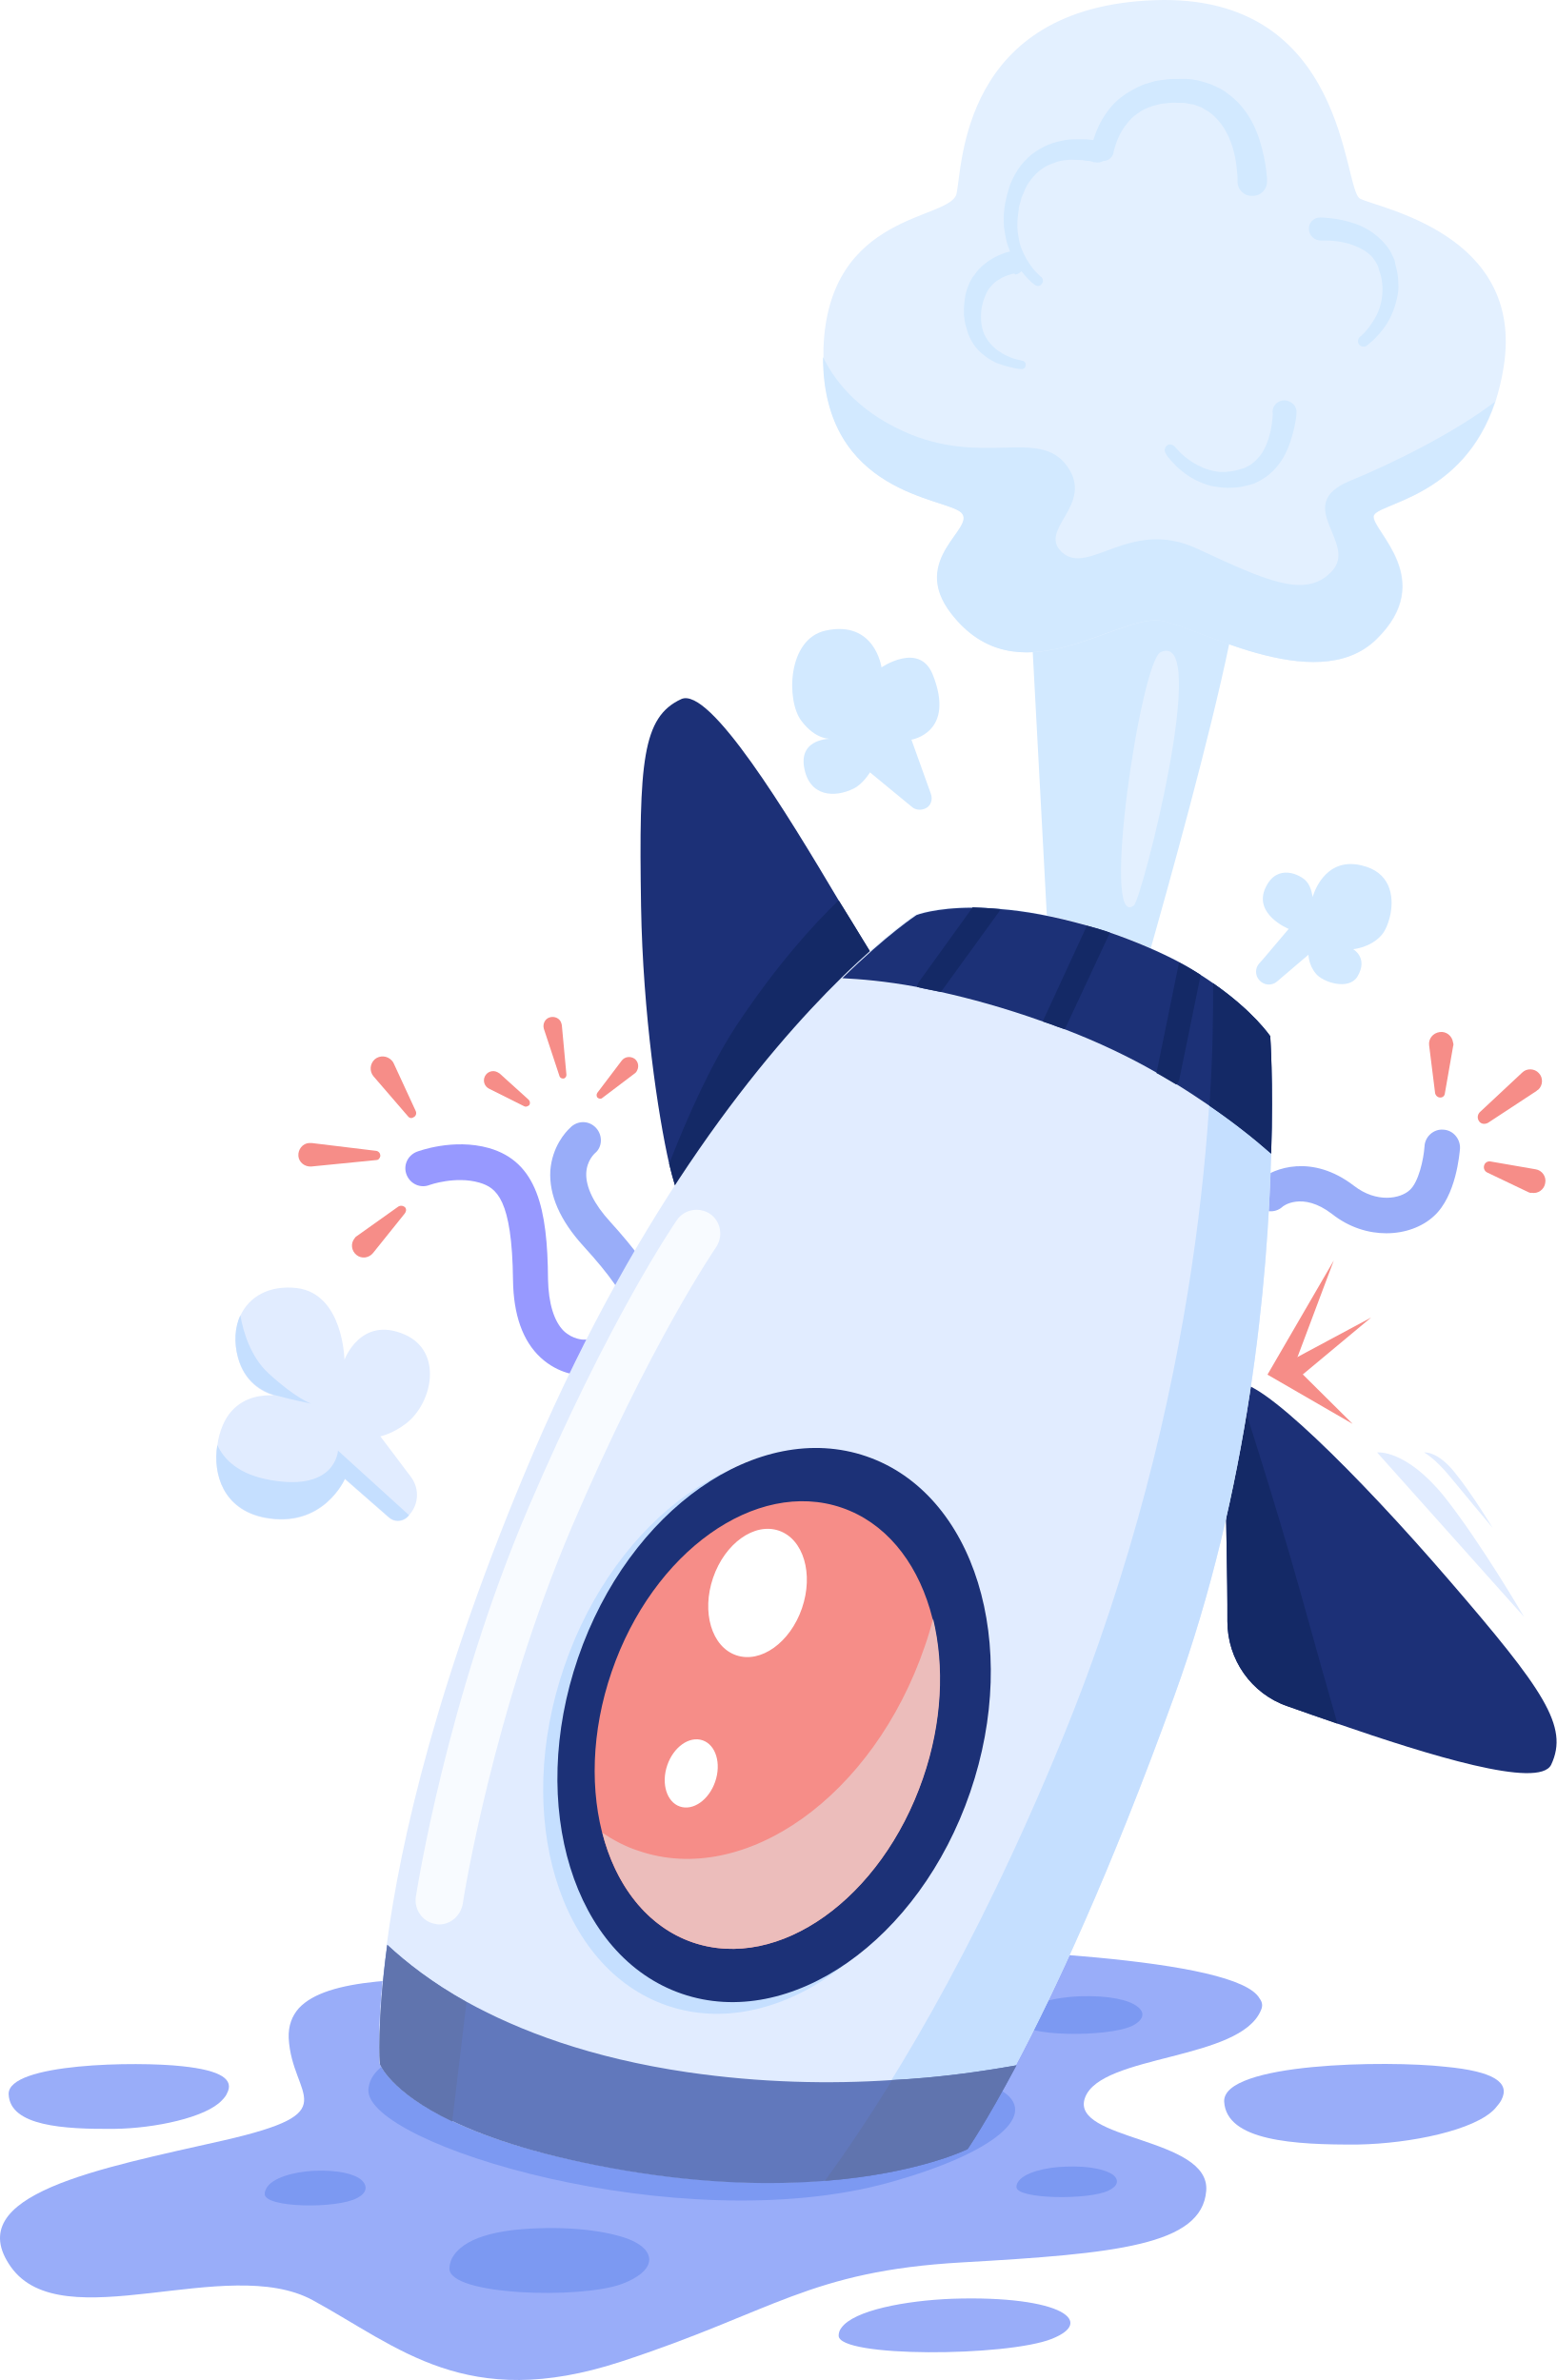
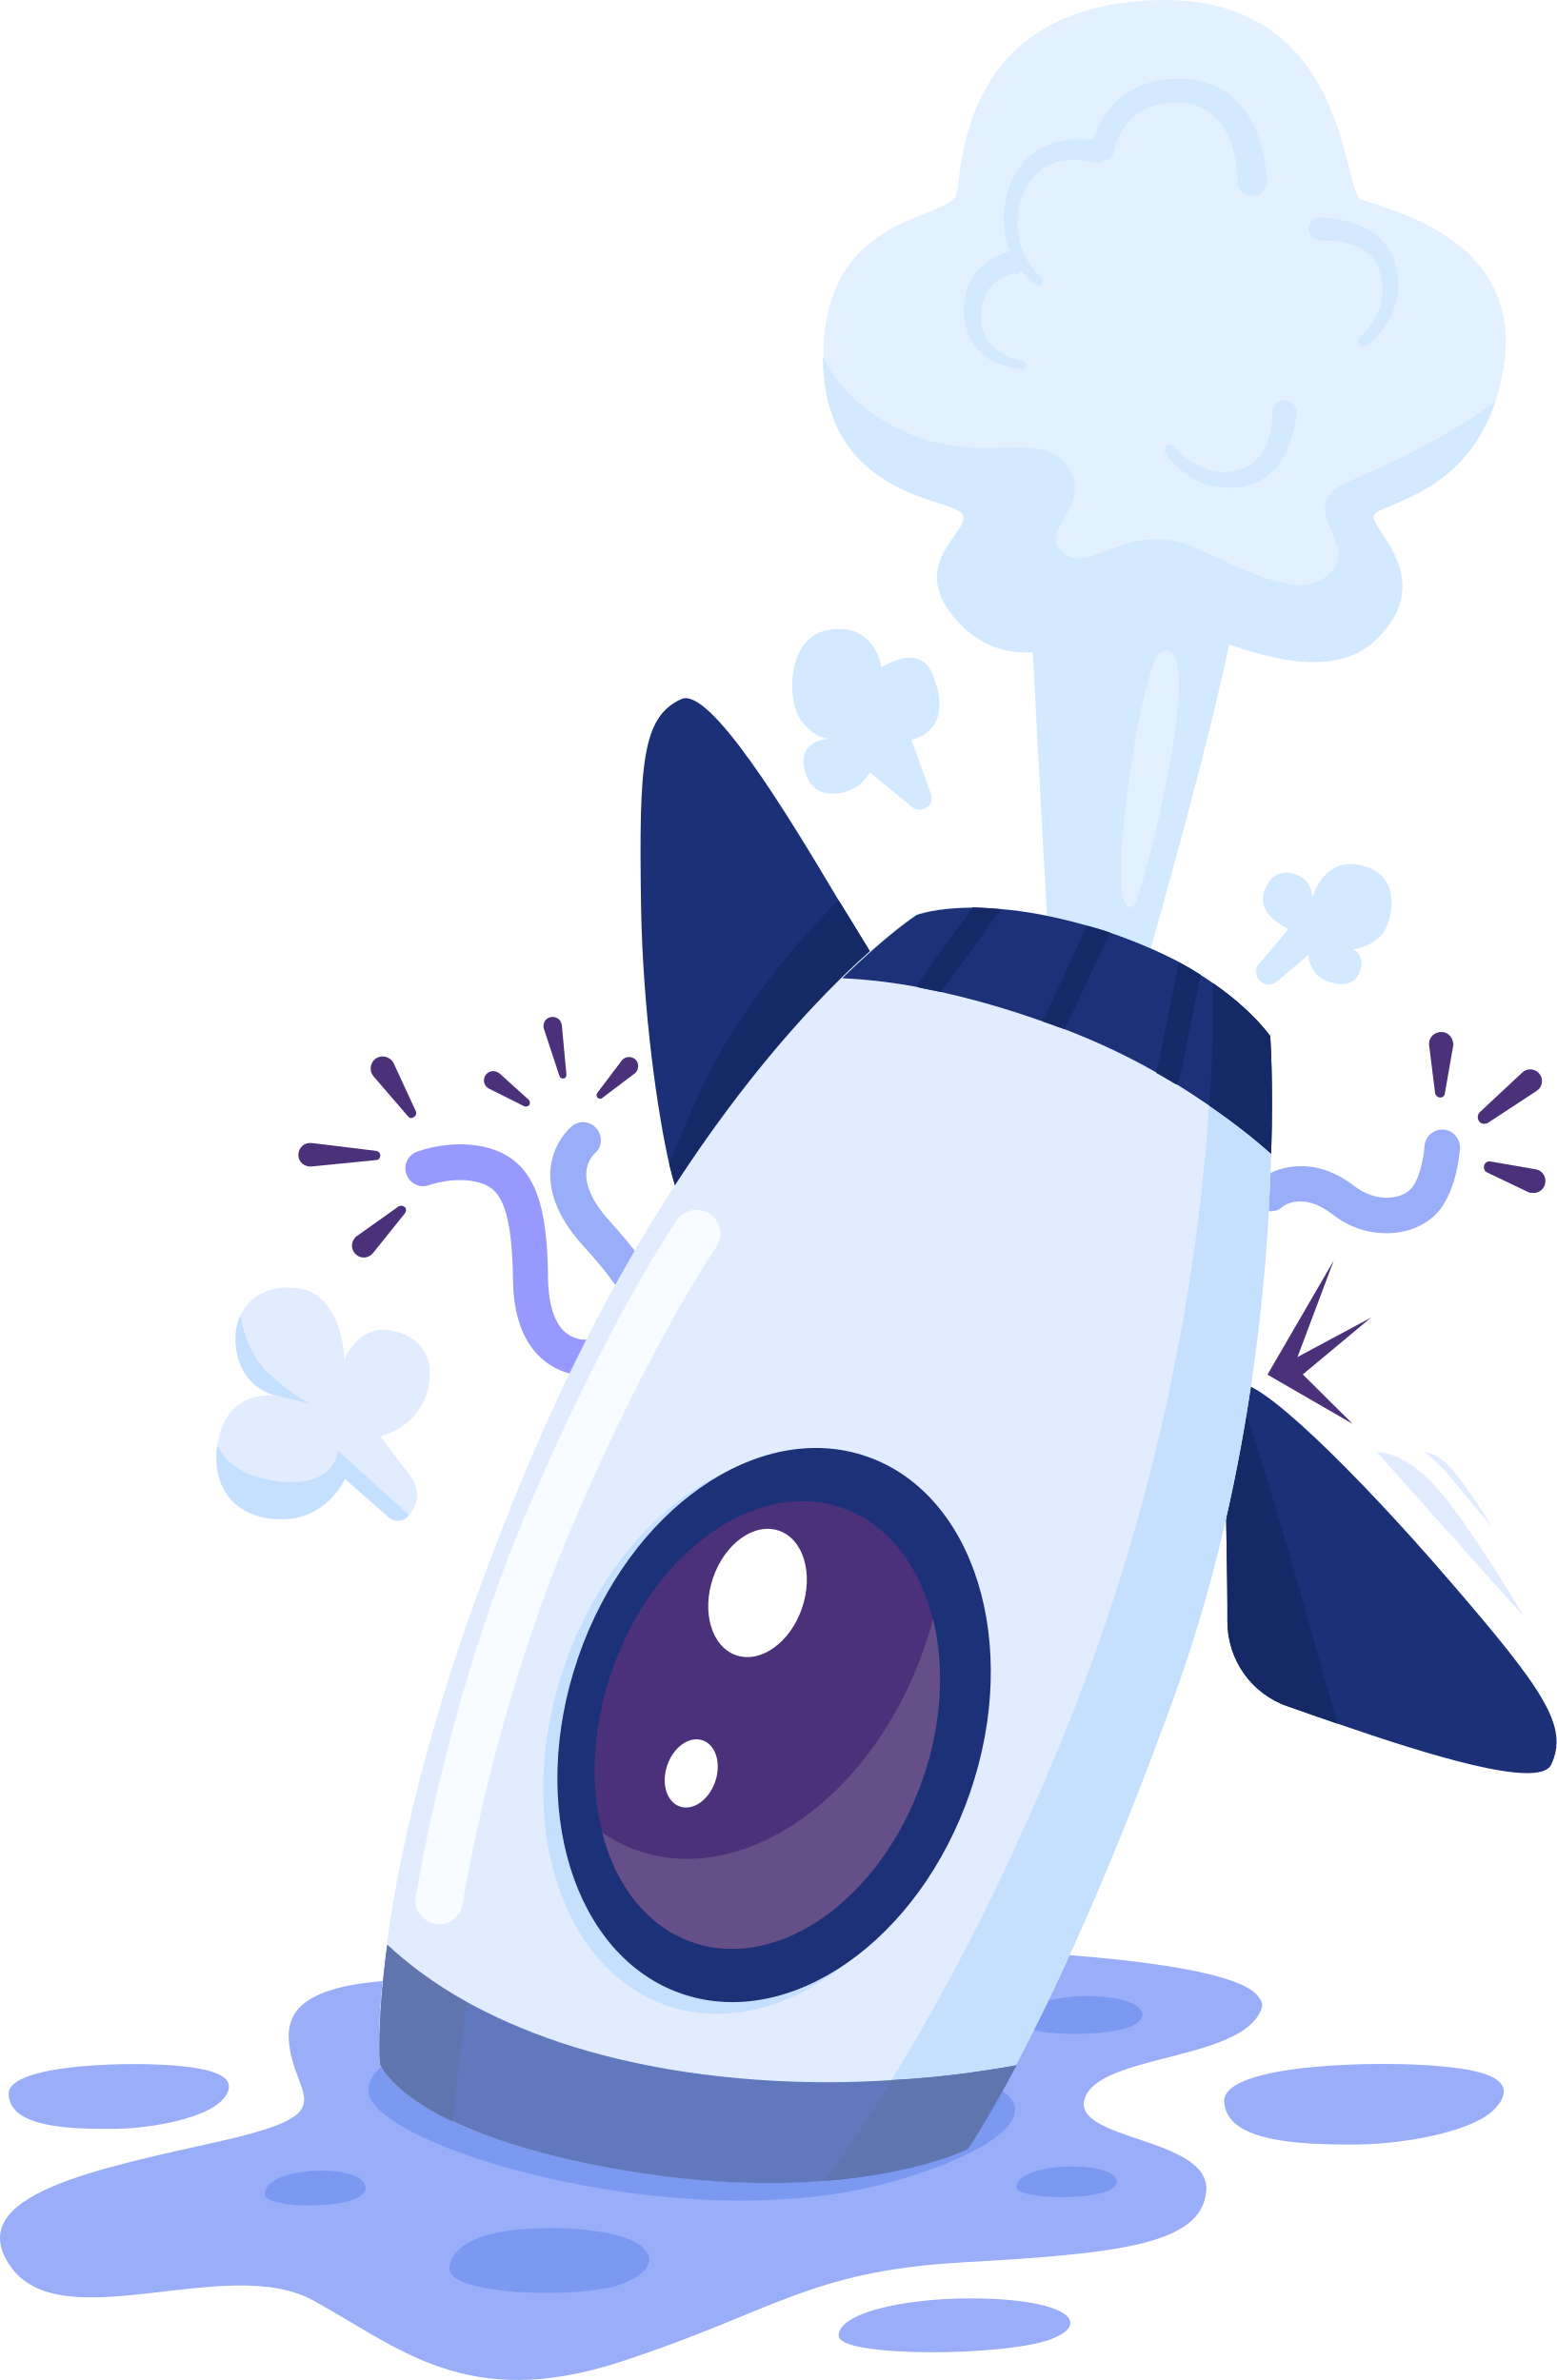
<svg xmlns="http://www.w3.org/2000/svg" viewBox="-433.559 -1133 1144.225 1750.058">
  <g id="XMLID_3_" transform="matrix(3.385813, 0, 0, 3.385813, -870.3965, -1269.994)">
    <path id="XMLID_153_" fill="#99ADF9" d="M402.8,477c-4.5,11-34.7,9.6-38.2,19c-3.5,9.4,27.3,8.5,26.3,20.3 c-1,11.8-19.6,13.6-53,15.5c-33.4,1.9-40.8,10.7-74.2,21.6s-48.1-3.2-66.8-13.4c-18.6-10.1-54.3,8.5-65.5-7.2 c-11.2-15.8,19.3-21.4,46.2-27.5c27-6.2,14.8-9.1,14.1-22.2c-0.1-2.7,0.7-4.8,2.2-6.5c6.1-6.6,23.8-6.7,45-6.3 c26.7,0.6,33.4-8.3,70.6-7.5c34.3,0.7,88.1,2.8,93,11.7C403.1,475.3,403.2,476.1,402.8,477z" />
  </g>
  <path id="XMLID_155_" fill="#99ADF9" d="M 670.148 411.062 C 669.133 413.094 667.44 415.125 665.408 417.495 C 650.849 433.408 603.109 443.227 564.85 443.904 C 517.448 444.243 468.015 441.196 466.322 412.416 C 466.322 412.416 466.322 412.416 466.322 412.416 C 464.968 383.637 586.18 381.944 628.503 386.684 C 665.07 390.07 676.581 398.535 670.148 411.062 Z" />
  <path id="XMLID_325_" fill="#99ADF9" d="M -266.706 406.322 C -267.383 408.015 -268.738 409.708 -270.43 411.401 C -281.942 423.928 -319.525 432.054 -349.658 432.393 C -386.902 432.731 -426.178 430.361 -427.194 406.999 C -427.194 406.999 -427.194 406.999 -427.194 406.999 C -428.209 383.976 -332.729 382.621 -299.548 386.346 C -270.769 389.393 -261.289 396.164 -266.706 406.322 Z" />
  <path id="XMLID_157_" fill="#99ADF9" d="M 339.693 586.786 C 306.512 599.99 182.591 600.668 182.93 584.416 C 182.93 582.384 183.607 580.353 184.961 578.66 C 194.103 565.794 232.024 558.683 266.221 557.329 C 306.512 555.975 333.937 560.376 346.126 566.809 C 357.299 572.904 355.606 580.353 339.693 586.786 Z" />
  <path id="XMLID_23_" fill="#7C99F2" d="M 23.458 546.495 C -7.014 557.668 -103.848 554.959 -103.171 534.983 C -103.171 532.613 -102.494 530.243 -101.478 527.873 C -93.352 512.298 -67.959 506.542 -38.841 505.526 C -4.983 504.172 22.781 509.589 33.954 516.022 C 48.175 523.81 48.513 537.014 23.458 546.495 Z" />
  <path id="XMLID_26_" fill="#7C99F2" d="M 398.945 356.55 C 381 365.354 315.654 364.676 315.992 353.165 C 315.992 351.81 316.331 350.456 317.008 349.102 C 322.087 340.299 342.063 335.558 360.347 334.881 C 381.677 334.204 396.236 337.59 402.331 342.33 C 408.425 346.732 407.409 352.149 398.945 356.55 Z" />
  <path id="XMLID_27_" fill="#7C99F2" d="M 381.339 477.763 C 366.78 484.873 313.284 484.196 313.622 475.054 C 313.622 474.038 313.961 472.684 314.638 471.668 C 318.701 464.558 335.292 460.495 350.189 460.156 C 367.795 459.479 379.646 462.526 384.724 466.251 C 389.126 469.975 388.449 474.377 381.339 477.763 Z" />
  <path id="XMLID_25_" fill="#7C99F2" d="M 219.497 472.007 C 65.781 514.329 -164.793 443.904 -162.762 403.613 C -162.423 398.535 -160.391 394.133 -156.667 390.07 C -130.258 360.952 -22.589 352.826 75.261 358.582 C 190.04 365.692 267.575 383.976 301.433 403.613 C 332.244 420.881 298.048 450.337 219.497 472.007 Z" />
  <path id="XMLID_24_" fill="#7C99F2" d="M -170.888 483.18 C -185.447 491.306 -239.62 490.629 -238.942 480.133 C -238.942 478.778 -238.604 477.763 -237.927 476.408 C -233.864 468.282 -217.273 463.881 -202.376 463.204 C -184.769 462.526 -172.919 465.574 -167.84 469.975 C -163.1 474.377 -163.777 479.455 -170.888 483.18 Z" />
  <path id="XMLID_97_" fill="#D2E9FF" d="M 322.764 -706.595 C 322.764 -706.595 313.961 -734.02 344.433 -735.713 C 374.906 -737.067 344.433 -782.098 374.906 -808.169 C 405.378 -834.24 441.606 -822.728 442.96 -787.854 C 444.315 -752.98 438.559 -731.311 442.96 -722.508 C 447.362 -713.705 460.228 -738.421 476.141 -721.154 C 492.055 -703.886 393.528 -370.384 393.528 -370.384 L 340.032 -383.588 L 322.764 -706.595 Z" />
  <path id="XMLID_18_" fill="#E3F0FF" d="M 419.598 -653.438 C 405.039 -646.666 375.244 -447.58 399.961 -467.218 C 405.716 -471.619 456.842 -670.705 419.598 -653.438 Z" />
  <path id="XMLID_151_" fill="#E3F0FF" d="M 671.841 -863.697 C 670.487 -854.216 668.117 -845.413 665.747 -837.626 C 642.046 -765.847 577.377 -763.138 576.361 -753.319 C 575.346 -742.484 623.086 -706.595 578.393 -662.918 C 533.7 -619.241 442.622 -674.768 418.583 -676.8 C 384.724 -679.508 314.299 -619.241 265.882 -681.878 C 234.733 -722.17 284.843 -744.855 273.331 -756.028 C 261.819 -767.201 171.757 -769.232 171.757 -870.468 C 171.757 -872.5 171.757 -874.531 171.757 -876.563 C 175.143 -977.798 265.205 -970.688 269.607 -990.665 C 274.008 -1010.641 272.993 -1127.79 415.197 -1132.869 C 557.739 -1137.947 553.338 -993.712 566.204 -986.94 C 579.747 -979.83 687.077 -961.208 671.841 -863.697 Z" />
  <path id="XMLID_149_" fill="#D2E9FF" d="M 558.755 -779.39 C 589.227 -791.917 634.936 -814.264 665.408 -837.626 C 641.708 -765.847 577.039 -763.138 576.023 -753.319 C 575.007 -742.484 622.747 -706.595 578.054 -662.918 C 533.362 -619.241 442.283 -674.768 418.244 -676.8 C 384.386 -679.508 313.961 -619.241 265.544 -681.878 C 234.394 -722.17 284.504 -744.855 272.993 -756.028 C 261.481 -767.201 171.418 -769.232 171.418 -870.468 C 179.206 -854.555 195.457 -831.87 230.331 -815.957 C 288.906 -789.209 330.213 -819.004 350.866 -790.224 C 371.52 -761.445 328.181 -743.5 347.48 -726.571 C 367.118 -709.642 397.59 -752.303 446.346 -729.618 C 495.44 -706.933 525.913 -692.036 545.212 -712.689 C 565.527 -733.681 515.417 -761.445 558.755 -779.39 Z" />
  <path id="XMLID_94_" fill="#D2E9FF" d="M 327.504 -923.287 C 327.504 -923.287 327.166 -923.625 326.15 -924.303 C 325.134 -924.98 324.118 -925.996 322.425 -927.688 C 319.378 -930.736 315.315 -935.476 311.929 -941.909 C 310.237 -944.956 308.544 -948.68 307.189 -952.743 C 305.835 -956.806 305.158 -961.208 304.481 -965.948 C 304.142 -970.688 304.142 -975.428 304.819 -980.169 C 305.158 -982.539 305.496 -984.909 306.174 -987.279 C 306.512 -988.633 306.512 -989.31 307.189 -991.342 L 308.205 -994.728 C 309.221 -998.791 311.929 -1003.869 314.638 -1008.271 C 317.347 -1012.334 321.071 -1016.397 324.796 -1019.444 C 328.858 -1022.491 332.921 -1024.861 336.984 -1026.554 C 341.047 -1028.247 345.449 -1029.263 349.173 -1029.94 C 352.898 -1030.617 356.622 -1030.617 359.669 -1030.617 C 362.717 -1030.617 365.425 -1030.617 367.795 -1030.279 C 370.165 -1029.94 371.858 -1029.94 372.874 -1029.601 C 374.228 -1029.263 374.906 -1029.263 374.906 -1029.263 C 379.307 -1028.247 382.016 -1024.184 381 -1019.783 C 379.984 -1015.381 375.921 -1012.672 371.52 -1013.688 C 371.52 -1013.688 371.181 -1013.688 371.181 -1013.688 L 370.504 -1013.688 C 370.504 -1013.688 370.165 -1013.688 369.488 -1014.027 C 368.472 -1014.365 367.457 -1014.704 365.425 -1014.704 C 363.732 -1015.042 361.701 -1015.381 358.992 -1015.381 C 356.622 -1015.381 353.913 -1015.72 350.866 -1015.381 C 347.819 -1015.042 344.772 -1014.704 341.725 -1013.35 C 338.677 -1012.334 335.292 -1010.979 332.583 -1008.948 C 329.536 -1006.916 326.827 -1004.208 324.457 -1001.161 C 322.087 -998.113 320.394 -995.405 318.701 -990.665 L 317.347 -987.617 L 316.67 -984.909 C 315.992 -982.877 315.315 -980.846 315.315 -978.814 C 314.638 -974.751 314.299 -970.688 314.299 -966.964 C 314.299 -963.239 314.977 -959.177 315.654 -955.791 C 316.331 -952.405 317.685 -949.019 319.04 -946.31 C 321.748 -940.555 325.134 -936.153 327.504 -933.444 C 328.858 -932.09 329.874 -931.074 330.551 -930.397 C 331.229 -929.72 331.567 -929.381 331.567 -929.381 L 331.906 -929.381 C 333.26 -928.027 333.599 -925.657 332.244 -924.303 C 331.229 -922.61 329.197 -922.271 327.504 -923.287 Z" />
  <path id="XMLID_99_" fill="#D2E9FF" d="M 368.472 -1022.83 C 368.472 -1022.83 368.472 -1023.507 368.811 -1025.2 C 369.15 -1026.554 369.827 -1028.586 370.504 -1031.294 C 372.197 -1036.373 374.906 -1043.483 380.661 -1051.271 C 383.37 -1054.995 387.094 -1059.058 391.496 -1062.105 C 395.898 -1065.491 400.976 -1068.2 406.394 -1070.57 C 409.102 -1071.585 412.149 -1072.263 415.197 -1073.278 C 418.244 -1073.956 421.291 -1074.294 424.338 -1074.633 C 427.386 -1074.971 430.433 -1074.971 433.48 -1074.971 L 435.85 -1074.971 L 436.189 -1074.971 L 437.204 -1074.971 L 437.543 -1074.971 L 438.559 -1074.971 L 442.622 -1074.633 C 443.976 -1074.294 444.992 -1074.294 446.685 -1073.956 L 451.763 -1072.601 C 453.456 -1071.924 455.149 -1071.585 456.842 -1070.908 L 461.244 -1068.877 C 464.291 -1067.523 467 -1065.83 469.37 -1063.798 C 472.078 -1062.105 474.11 -1059.735 476.48 -1057.704 C 484.944 -1048.901 489.685 -1038.405 492.393 -1029.94 C 495.102 -1021.137 496.456 -1013.688 497.133 -1008.609 C 497.472 -1005.901 497.472 -1003.869 497.811 -1002.515 C 497.811 -1000.822 497.811 -1000.145 497.811 -1000.145 C 498.149 -994.05 493.409 -988.972 487.315 -988.972 C 481.22 -988.633 476.141 -993.373 476.141 -999.468 C 476.141 -999.468 476.141 -999.806 476.141 -999.806 L 476.141 -1000.483 C 476.141 -1000.483 476.141 -1000.822 476.141 -1001.838 C 476.141 -1002.853 476.141 -1004.546 475.803 -1006.578 C 475.464 -1010.641 474.787 -1017.074 472.756 -1023.846 C 470.724 -1030.617 467.338 -1038.405 461.921 -1044.499 C 460.567 -1045.853 459.212 -1047.546 457.519 -1048.901 C 455.826 -1050.255 454.134 -1051.609 452.441 -1052.286 L 449.732 -1053.979 C 448.716 -1054.318 448.039 -1054.656 447.023 -1054.995 L 444.315 -1056.011 C 443.299 -1056.349 441.606 -1056.349 440.59 -1056.688 L 436.527 -1057.365 L 435.512 -1057.365 L 435.173 -1057.365 C 434.496 -1057.365 436.189 -1057.365 435.85 -1057.365 L 435.512 -1057.365 L 433.819 -1057.365 C 431.449 -1057.365 429.079 -1057.704 426.708 -1057.365 C 424.338 -1057.027 421.968 -1057.027 419.937 -1056.688 C 417.905 -1056.011 415.535 -1055.672 413.504 -1054.995 C 409.441 -1053.641 405.716 -1051.948 402.669 -1049.578 C 399.622 -1047.546 396.913 -1044.838 394.882 -1042.129 C 390.48 -1036.712 388.11 -1031.294 386.756 -1027.231 C 386.079 -1025.2 385.74 -1023.846 385.402 -1022.83 C 385.063 -1021.814 385.063 -1021.475 385.063 -1021.475 L 385.063 -1020.798 C 384.047 -1016.397 379.984 -1014.027 375.583 -1014.704 C 370.165 -1014.704 367.795 -1018.767 368.472 -1022.83 Z" />
  <path id="XMLID_100_" fill="#D2E9FF" d="M 536.747 -973.058 C 536.747 -973.058 539.117 -973.058 542.842 -972.72 C 546.566 -972.381 551.645 -971.704 557.739 -970.011 C 563.834 -968.318 570.944 -965.61 577.716 -960.192 C 581.102 -957.484 584.149 -954.436 586.857 -950.712 C 588.212 -948.68 589.227 -946.988 590.243 -944.618 L 591.598 -941.57 L 592.275 -938.184 C 593.29 -934.799 594.306 -929.72 594.306 -925.657 C 594.645 -921.255 594.306 -917.192 593.29 -913.468 C 591.598 -905.681 588.55 -898.909 585.165 -893.83 C 581.779 -888.752 578.054 -885.027 575.684 -882.657 C 572.976 -880.287 571.283 -878.933 571.283 -878.933 C 569.59 -877.578 566.881 -877.917 565.527 -879.61 C 564.172 -881.303 564.511 -884.011 566.204 -885.366 C 565.865 -885.027 571.96 -889.767 577.039 -898.909 C 579.747 -903.311 581.779 -909.066 582.456 -915.5 C 582.794 -918.547 582.794 -921.933 582.456 -924.98 C 582.117 -928.366 581.44 -930.736 580.086 -934.799 L 579.409 -937.169 L 578.393 -939.2 C 577.716 -940.555 576.7 -941.909 576.023 -942.925 C 574.33 -945.295 571.96 -946.988 569.59 -948.68 C 564.511 -951.728 559.094 -953.759 554.015 -954.775 C 548.936 -955.791 544.873 -956.129 541.826 -956.129 C 538.779 -956.129 537.425 -956.129 537.425 -956.129 C 532.684 -956.129 528.621 -959.854 528.621 -964.594 C 528.283 -968.995 532.007 -973.058 536.747 -973.058 Z" />
  <path id="XMLID_101_" fill="#D2E9FF" d="M 311.929 -931.751 C 311.929 -931.751 311.591 -931.751 311.252 -931.751 C 310.575 -931.751 309.898 -931.413 308.882 -931.074 C 306.512 -930.397 303.465 -929.381 300.079 -927.011 C 298.386 -925.996 296.693 -924.641 295.339 -922.948 C 293.646 -921.255 292.292 -919.224 291.276 -916.854 C 290.26 -914.484 289.244 -912.114 288.567 -909.066 C 287.89 -906.358 287.552 -902.972 287.552 -900.263 C 287.552 -896.539 287.89 -894.169 288.567 -891.46 C 289.244 -888.752 290.26 -886.043 291.953 -883.673 C 295 -878.933 299.063 -875.547 303.126 -873.177 C 307.189 -870.807 310.914 -869.452 313.622 -868.775 C 316.331 -868.098 318.024 -867.76 317.685 -867.76 C 319.378 -867.76 320.733 -866.067 320.394 -864.374 C 320.394 -862.681 318.701 -861.327 317.008 -861.665 C 317.008 -861.665 314.977 -861.665 311.929 -862.342 C 308.882 -863.019 304.481 -864.035 299.063 -866.067 C 293.985 -868.437 288.229 -872.161 283.489 -877.917 C 281.119 -880.964 279.426 -884.35 278.071 -887.736 C 277.394 -889.429 277.056 -891.799 276.378 -893.492 C 275.701 -895.523 275.701 -896.878 275.363 -898.909 C 275.363 -899.925 275.024 -900.263 275.024 -901.956 L 275.024 -904.665 C 275.024 -906.696 275.024 -908.389 275.363 -910.421 C 275.701 -914.145 276.378 -918.208 277.733 -921.594 C 279.087 -925.318 280.78 -928.704 283.15 -931.413 C 285.181 -934.46 287.552 -936.83 290.26 -938.862 C 295 -942.925 299.74 -944.956 303.126 -946.31 C 304.819 -946.988 306.174 -947.326 307.189 -947.665 C 308.205 -948.003 308.882 -948.003 308.882 -948.003 C 313.622 -949.019 318.362 -946.31 319.378 -941.57 C 320.394 -936.83 317.685 -932.09 312.945 -931.074 C 312.607 -931.751 312.268 -931.751 311.929 -931.751 Z" />
  <path id="XMLID_15_" fill="#D2E9FF" d="M 519.48 -829.5 C 519.48 -829.5 519.48 -827.13 518.803 -823.405 C 518.125 -819.681 517.11 -814.602 515.078 -808.508 C 513.047 -802.413 509.999 -795.303 504.244 -788.87 C 501.535 -785.823 498.149 -782.776 494.086 -780.406 C 492.055 -779.39 490.023 -778.036 487.992 -777.358 L 484.606 -776.343 L 481.559 -775.665 C 478.173 -774.65 473.094 -774.311 469.031 -774.311 C 464.63 -774.311 460.567 -774.988 456.842 -775.665 C 449.055 -777.697 442.622 -781.083 437.543 -784.807 C 432.464 -788.532 429.079 -792.256 426.708 -794.965 C 424.338 -797.673 423.323 -799.366 423.323 -799.705 C 421.968 -801.398 422.645 -804.106 424.338 -805.461 C 426.031 -806.815 428.74 -806.138 430.094 -804.445 C 430.094 -804.783 434.157 -798.689 443.299 -792.933 C 447.701 -790.224 453.456 -787.516 459.551 -786.5 C 462.598 -785.823 465.984 -785.823 469.031 -786.161 C 472.417 -786.5 474.787 -786.839 478.85 -788.193 L 481.22 -788.87 L 483.252 -789.886 C 484.606 -790.563 485.96 -791.24 486.976 -792.256 C 489.346 -793.949 491.378 -796.319 493.07 -798.35 C 496.456 -803.091 498.488 -808.508 499.842 -813.587 C 501.196 -818.665 501.535 -822.728 501.874 -825.775 C 502.212 -828.823 501.874 -830.177 501.874 -830.177 C 501.874 -834.917 505.936 -838.642 510.677 -838.642 C 515.755 -838.303 519.818 -834.579 519.48 -829.5 Z" />
  <path id="XMLID_104_" fill="#D2E9FF" d="M 250.646 -549.493 L 236.426 -589.107 C 236.426 -589.107 269.268 -594.186 252.001 -637.186 C 242.182 -661.225 214.418 -642.264 214.418 -642.264 C 214.418 -642.264 209.678 -677.138 173.45 -669.351 C 145.009 -663.256 144.332 -617.548 155.505 -602.989 C 166.339 -588.43 177.513 -589.784 177.513 -589.784 C 177.513 -589.784 153.812 -590.461 157.536 -568.792 C 161.261 -547.123 179.883 -546.107 194.103 -553.218 C 200.875 -556.603 205.953 -565.068 205.953 -565.068 L 236.764 -539.674 C 239.473 -537.304 243.536 -536.966 246.922 -538.659 C 250.646 -540.351 252.339 -545.092 250.646 -549.493 Z" />
  <path id="XMLID_148_" fill="#D2E9FF" d="M 588.55 -460.785 C 587.196 -454.352 584.826 -448.596 582.117 -445.549 C 573.991 -436.068 561.125 -435.053 561.125 -435.053 C 561.125 -435.053 572.637 -428.62 564.172 -414.738 C 557.739 -404.58 538.779 -410.675 533.7 -417.108 C 528.283 -423.541 528.283 -430.99 528.283 -430.99 L 505.259 -411.352 C 501.535 -407.966 495.44 -408.305 492.055 -412.368 C 489.007 -415.754 489.007 -421.171 492.055 -424.557 L 495.102 -427.942 L 513.724 -449.95 C 513.724 -449.95 487.315 -460.785 496.795 -480.423 C 505.259 -498.367 522.188 -489.903 526.59 -485.163 C 530.653 -480.761 531.33 -473.312 531.33 -473.312 C 531.33 -473.312 539.117 -503.446 567.22 -496.674 C 588.212 -491.934 591.259 -474.667 588.55 -460.785 Z" />
  <path id="XMLID_22_" fill="#E1ECFF" d="M -131.274 -46.7 C -125.856 -39.251 -125.518 -29.094 -130.935 -21.306 L -132.966 -18.598 C -134.998 -15.889 -138.045 -14.535 -141.092 -14.535 C -143.462 -14.535 -145.494 -15.212 -147.525 -16.905 L -180.029 -45.346 C -180.029 -45.346 -195.943 -8.44 -239.281 -16.905 C -269.415 -22.999 -277.202 -48.731 -273.816 -70.062 C -272.462 -80.558 -268.399 -90.038 -262.982 -95.794 C -253.501 -105.952 -241.312 -107.306 -232.509 -106.967 C -241.312 -109.676 -253.84 -116.786 -258.58 -134.392 C -261.627 -145.566 -260.95 -156.739 -256.887 -165.542 C -250.454 -179.424 -235.895 -188.227 -215.242 -185.857 C -181.045 -181.455 -180.368 -133.038 -180.368 -133.038 C -180.368 -133.038 -168.517 -165.881 -136.014 -151.66 C -107.573 -139.133 -115.699 -101.211 -134.998 -86.314 C -145.155 -78.527 -153.958 -76.834 -153.958 -76.834 L -131.274 -46.7 Z" />
  <path id="XMLID_144_" fill="#C5DFFF" d="M -204.746 -100.873 C -204.746 -100.873 -218.627 -103.582 -232.171 -107.306 C -240.974 -110.015 -253.501 -116.786 -258.58 -134.731 C -261.627 -145.904 -260.95 -157.077 -256.887 -165.881 C -254.856 -154.03 -249.438 -135.408 -236.234 -123.219 C -215.58 -104.259 -204.746 -100.873 -204.746 -100.873 Z" />
  <path id="XMLID_20_" fill="#C5DFFF" d="M -132.966 -18.936 C -134.998 -16.228 -138.045 -14.873 -141.092 -14.873 C -143.462 -14.873 -145.494 -15.55 -147.525 -17.243 L -180.029 -45.684 C -180.029 -45.684 -195.943 -8.779 -239.281 -17.243 C -269.415 -23.338 -277.202 -49.07 -273.816 -70.401 C -269.076 -60.243 -258.58 -48.731 -234.541 -44.668 C -186.462 -36.204 -185.108 -66.338 -185.108 -66.338 L -132.966 -18.936 Z" />
  <path id="XMLID_329_" d="M -3.967 -121.526 C -8.368 -121.526 -22.927 -122.542 -36.132 -134.731 C -49.337 -146.92 -56.108 -166.219 -56.447 -191.613 C -57.124 -251.542 -68.636 -259.668 -81.163 -263.392 C -98.77 -268.471 -117.73 -261.699 -117.73 -261.699 C -124.502 -258.99 -131.951 -262.376 -134.659 -269.148 C -137.368 -275.919 -133.982 -283.368 -127.211 -286.077 C -126.195 -286.415 -100.463 -296.234 -74.053 -288.786 C -38.841 -278.628 -31.053 -244.431 -30.715 -192.29 C -30.376 -174.684 -26.313 -161.479 -19.203 -154.369 C -12.431 -147.936 -4.644 -147.936 -4.644 -147.936 C 2.466 -148.613 8.561 -142.518 8.899 -135.408 C 9.238 -128.298 3.82 -122.204 -3.29 -121.865 C -2.951 -121.526 -3.29 -121.526 -3.967 -121.526 Z" style="fill: rgb(151, 153, 255);" />
  <path id="XMLID_5_" fill="#99ADF9" d="M -14.463 -303.683 C -17.849 -300.636 -27.668 -289.801 -29.022 -272.195 C -30.038 -254.25 -21.912 -235.628 -4.644 -216.668 C 35.647 -172.652 33.277 -158.77 26.505 -147.597 C 17.025 -131.684 -1.258 -123.896 -1.258 -123.896 C -8.03 -121.188 -11.077 -113.739 -8.368 -106.967 C -5.66 -100.196 1.789 -97.149 8.561 -99.857 C 9.576 -100.196 35.308 -110.692 49.19 -134.392 C 67.812 -166.219 49.867 -196.014 14.994 -234.613 C 3.143 -247.479 -2.951 -260.006 -2.613 -270.164 C -2.274 -279.644 3.482 -284.723 3.82 -285.061 C 9.238 -289.463 9.576 -297.927 4.836 -303.345 C 0.096 -308.762 -7.691 -309.439 -13.447 -304.699 C -13.786 -304.36 -14.124 -304.022 -14.463 -303.683 Z" />
  <path id="XMLID_332_" fill="#99ADF9" d="M 585.503 -226.148 C 572.637 -226.148 558.417 -230.211 545.551 -240.368 C 523.543 -257.297 508.984 -245.786 508.984 -245.447 C 503.566 -240.707 495.102 -241.384 490.7 -247.14 C 485.96 -252.557 486.637 -261.022 492.393 -265.423 C 502.889 -274.227 530.992 -284.723 561.802 -261.022 C 578.393 -248.156 595.999 -251.542 602.771 -257.975 C 609.204 -263.731 612.928 -280.321 613.605 -290.14 C 613.944 -297.25 620.377 -303.006 627.487 -302.329 C 634.597 -301.99 640.015 -295.557 639.676 -288.447 C 639.338 -285.061 636.967 -253.573 620.377 -238.676 C 611.912 -230.888 599.385 -226.148 585.503 -226.148 Z" />
  <path id="XMLID_125_" fill="#E1ECFF" d="M 578.731 -64.983 L 686.739 55.89 C 686.739 55.89 655.251 1.717 628.164 -32.479 C 599.724 -67.692 578.731 -64.983 578.731 -64.983 Z" />
  <path id="XMLID_13_" fill="#E1ECFF" d="M 663.715 -9.456 C 663.715 -9.456 635.952 -42.637 631.889 -47.716 C 621.054 -60.92 613.267 -64.983 613.267 -64.983 C 613.267 -64.983 623.086 -66.338 635.952 -50.086 C 648.818 -34.172 663.715 -9.456 663.715 -9.456 Z" />
-   <polygon id="XMLID_103_" points="498.149 -122.204 546.905 -206.172 517.787 -128.637 560.787 -85.975" style="fill: rgb(246, 141, 136);" />
-   <polygon id="XMLID_110_" points="574.33 -164.188 504.244 -126.605 521.511 -120.172" style="fill: rgb(246, 141, 136);" />
-   <path id="XMLID_115_" d="M -133.644 -312.148 L -159.037 -341.604 C -162.084 -345.329 -161.746 -350.746 -158.021 -354.132 C -154.297 -357.179 -148.88 -356.84 -145.494 -353.116 C -144.817 -352.439 -144.478 -351.762 -144.14 -351.084 L -127.888 -315.872 C -127.211 -314.179 -127.888 -312.148 -129.581 -311.47 C -130.935 -310.455 -132.628 -310.793 -133.644 -312.148 Z" style="fill: rgb(246, 141, 136);" />
-   <path id="XMLID_119_" d="M -157.006 -279.982 L -204.746 -275.242 C -209.486 -274.904 -213.887 -278.29 -214.226 -283.03 C -214.565 -287.77 -211.179 -292.171 -206.439 -292.51 C -205.761 -292.51 -205.084 -292.51 -204.407 -292.51 L -157.006 -286.754 C -154.974 -286.415 -153.958 -284.723 -153.958 -283.03 C -154.297 -281.337 -155.313 -279.982 -157.006 -279.982 Z" style="fill: rgb(246, 141, 136);" />
-   <path id="XMLID_120_" d="M -136.014 -240.707 L -159.376 -211.589 C -162.423 -207.865 -167.84 -207.187 -171.565 -210.235 C -175.289 -213.282 -175.966 -218.699 -172.919 -222.424 C -172.58 -223.101 -171.903 -223.778 -171.226 -224.117 L -140.754 -245.786 C -139.061 -246.801 -137.029 -246.463 -135.675 -245.109 C -134.659 -243.754 -134.998 -242.061 -136.014 -240.707 Z" style="fill: rgb(246, 141, 136);" />
-   <path id="XMLID_10_" d="M 5.513 -329.415 L 23.458 -353.116 C 25.828 -356.163 29.891 -356.502 32.938 -354.47 C 35.986 -352.1 36.324 -348.037 34.293 -344.99 C 33.954 -344.651 33.616 -343.974 32.938 -343.636 L 9.238 -325.691 C 8.222 -324.675 6.529 -325.014 5.513 -326.029 C 4.836 -327.045 4.836 -328.4 5.513 -329.415 Z" style="fill: rgb(246, 141, 136);" />
-   <path id="XMLID_8_" d="M -22.25 -341.604 L -33.762 -376.478 C -34.778 -379.864 -33.085 -383.927 -29.361 -384.943 C -25.975 -385.958 -21.912 -384.265 -20.896 -380.541 C -20.896 -380.202 -20.557 -379.525 -20.557 -379.187 L -17.172 -342.62 C -17.172 -341.266 -18.187 -339.911 -19.542 -339.911 C -20.896 -339.911 -21.912 -340.588 -22.25 -341.604 Z" style="fill: rgb(246, 141, 136);" />
-   <path id="XMLID_7_" d="M -48.321 -319.596 L -74.053 -332.463 C -77.439 -334.155 -78.793 -338.218 -77.1 -341.604 C -75.408 -344.99 -71.345 -346.344 -67.959 -344.651 C -67.282 -344.313 -66.943 -343.974 -66.266 -343.636 L -44.935 -324.337 C -43.92 -323.321 -43.581 -321.628 -44.597 -320.274 C -45.951 -319.258 -47.305 -318.919 -48.321 -319.596 Z" style="fill: rgb(246, 141, 136);" />
-   <path id="XMLID_121_" d="M 634.597 -363.612 L 628.503 -328.738 C 628.164 -326.707 626.471 -325.691 624.44 -326.029 C 622.747 -326.368 621.731 -327.722 621.393 -329.077 L 616.991 -364.289 C 616.314 -369.029 619.7 -373.431 624.779 -374.108 C 629.519 -374.785 633.92 -371.399 634.597 -366.321 C 634.936 -365.305 634.936 -364.628 634.597 -363.612 Z" style="fill: rgb(246, 141, 136);" />
-   <path id="XMLID_122_" d="M 695.881 -330.77 L 660.33 -307.408 C 657.96 -306.053 654.912 -306.392 653.558 -308.762 C 652.204 -310.793 652.542 -313.502 654.235 -315.195 L 685.385 -344.313 C 688.77 -347.699 694.526 -347.36 697.574 -343.974 C 700.959 -340.588 700.621 -334.833 697.235 -331.785 C 696.558 -331.447 696.219 -331.108 695.881 -330.77 Z" style="fill: rgb(246, 141, 136);" />
-   <path id="XMLID_123_" d="M 690.125 -256.282 L 659.652 -270.841 C 657.621 -271.856 656.605 -274.227 657.621 -276.597 C 658.298 -278.29 660.33 -279.305 662.022 -278.967 L 695.203 -273.211 C 699.944 -272.534 703.329 -267.793 702.314 -263.053 C 701.636 -258.313 696.896 -254.927 692.156 -255.943 C 691.818 -255.605 691.14 -255.943 690.125 -256.282 Z" style="fill: rgb(246, 141, 136);" />
+   <polygon id="XMLID_103_" points="498.149 -122.204 546.905 -206.172 517.787 -128.637 560.787 -85.975" style="fill: #4b317a;" />
+   <polygon id="XMLID_110_" points="574.33 -164.188 504.244 -126.605 521.511 -120.172" style="fill: #4b317a;" />
+   <path id="XMLID_115_" d="M -133.644 -312.148 L -159.037 -341.604 C -162.084 -345.329 -161.746 -350.746 -158.021 -354.132 C -154.297 -357.179 -148.88 -356.84 -145.494 -353.116 C -144.817 -352.439 -144.478 -351.762 -144.14 -351.084 L -127.888 -315.872 C -127.211 -314.179 -127.888 -312.148 -129.581 -311.47 C -130.935 -310.455 -132.628 -310.793 -133.644 -312.148 Z" style="fill: #4b317a;" />
+   <path id="XMLID_119_" d="M -157.006 -279.982 L -204.746 -275.242 C -209.486 -274.904 -213.887 -278.29 -214.226 -283.03 C -214.565 -287.77 -211.179 -292.171 -206.439 -292.51 C -205.761 -292.51 -205.084 -292.51 -204.407 -292.51 L -157.006 -286.754 C -154.974 -286.415 -153.958 -284.723 -153.958 -283.03 C -154.297 -281.337 -155.313 -279.982 -157.006 -279.982 Z" style="fill: #4b317a;" />
+   <path id="XMLID_120_" d="M -136.014 -240.707 L -159.376 -211.589 C -162.423 -207.865 -167.84 -207.187 -171.565 -210.235 C -175.289 -213.282 -175.966 -218.699 -172.919 -222.424 C -172.58 -223.101 -171.903 -223.778 -171.226 -224.117 L -140.754 -245.786 C -139.061 -246.801 -137.029 -246.463 -135.675 -245.109 C -134.659 -243.754 -134.998 -242.061 -136.014 -240.707 Z" style="fill: #4b317a;" />
+   <path id="XMLID_10_" d="M 5.513 -329.415 L 23.458 -353.116 C 25.828 -356.163 29.891 -356.502 32.938 -354.47 C 35.986 -352.1 36.324 -348.037 34.293 -344.99 C 33.954 -344.651 33.616 -343.974 32.938 -343.636 L 9.238 -325.691 C 8.222 -324.675 6.529 -325.014 5.513 -326.029 C 4.836 -327.045 4.836 -328.4 5.513 -329.415 Z" style="fill: #4b317a;" />
+   <path id="XMLID_8_" d="M -22.25 -341.604 L -33.762 -376.478 C -34.778 -379.864 -33.085 -383.927 -29.361 -384.943 C -25.975 -385.958 -21.912 -384.265 -20.896 -380.541 C -20.896 -380.202 -20.557 -379.525 -20.557 -379.187 L -17.172 -342.62 C -17.172 -341.266 -18.187 -339.911 -19.542 -339.911 C -20.896 -339.911 -21.912 -340.588 -22.25 -341.604 Z" style="fill: #4b317a;" />
+   <path id="XMLID_7_" d="M -48.321 -319.596 L -74.053 -332.463 C -77.439 -334.155 -78.793 -338.218 -77.1 -341.604 C -75.408 -344.99 -71.345 -346.344 -67.959 -344.651 C -67.282 -344.313 -66.943 -343.974 -66.266 -343.636 L -44.935 -324.337 C -43.92 -323.321 -43.581 -321.628 -44.597 -320.274 C -45.951 -319.258 -47.305 -318.919 -48.321 -319.596 Z" style="fill: #4b317a;" />
+   <path id="XMLID_121_" d="M 634.597 -363.612 L 628.503 -328.738 C 628.164 -326.707 626.471 -325.691 624.44 -326.029 C 622.747 -326.368 621.731 -327.722 621.393 -329.077 L 616.991 -364.289 C 616.314 -369.029 619.7 -373.431 624.779 -374.108 C 629.519 -374.785 633.92 -371.399 634.597 -366.321 C 634.936 -365.305 634.936 -364.628 634.597 -363.612 Z" style="fill: #4b317a;" />
+   <path id="XMLID_122_" d="M 695.881 -330.77 L 660.33 -307.408 C 657.96 -306.053 654.912 -306.392 653.558 -308.762 C 652.204 -310.793 652.542 -313.502 654.235 -315.195 L 685.385 -344.313 C 688.77 -347.699 694.526 -347.36 697.574 -343.974 C 700.959 -340.588 700.621 -334.833 697.235 -331.785 C 696.558 -331.447 696.219 -331.108 695.881 -330.77 Z" style="fill: #4b317a;" />
+   <path id="XMLID_123_" d="M 690.125 -256.282 L 659.652 -270.841 C 657.621 -271.856 656.605 -274.227 657.621 -276.597 C 658.298 -278.29 660.33 -279.305 662.022 -278.967 L 695.203 -273.211 C 699.944 -272.534 703.329 -267.793 702.314 -263.053 C 701.636 -258.313 696.896 -254.927 692.156 -255.943 C 691.818 -255.605 691.14 -255.943 690.125 -256.282 Z" style="fill: #4b317a;" />
  <path id="XMLID_127_" d="M 213.064 -422.187 C 213.064 -422.187 70.521 -251.542 65.104 -255.943 C 63.749 -256.959 61.379 -264.746 58.332 -277.274 C 50.206 -312.825 39.033 -387.313 37.679 -466.541 C 35.986 -573.194 38.694 -605.698 67.135 -618.902 C 88.127 -628.721 145.347 -534.257 182.93 -470.942 C 196.473 -449.273 206.969 -431.328 213.064 -422.187 Z" style="fill: rgb(28, 48, 119);" />
  <path id="XMLID_124_" d="M 213.064 -422.187 C 213.064 -422.187 70.521 -251.542 65.104 -255.943 C 63.749 -256.959 61.379 -264.746 58.332 -277.274 C 72.214 -312.825 89.143 -350.407 107.765 -378.848 C 137.899 -424.218 164.985 -453.675 182.93 -470.942 C 196.473 -449.273 206.969 -431.328 213.064 -422.187 Z" style="fill: rgb(20, 41, 102);" />
  <path id="XMLID_11_" d="M 706.715 164.575 C 697.912 182.858 616.314 157.465 549.613 134.441 C 536.747 130.04 524.22 125.638 512.708 121.575 C 486.299 112.433 468.693 87.378 468.693 59.276 C 469.031 -6.07 462.937 -110.015 475.464 -115.432 C 490.362 -122.204 564.172 -49.409 631.55 28.804 C 701.298 109.725 719.92 136.473 706.715 164.575 Z" style="fill: rgb(28, 48, 119);" />
  <path id="XMLID_9_" d="M 549.613 134.441 C 536.747 130.04 524.22 125.638 512.708 121.575 C 486.299 112.433 468.693 87.378 468.693 59.276 C 469.031 -6.07 462.937 -110.015 475.464 -115.432 C 475.803 -115.432 503.566 -29.432 522.527 38.284 C 533.362 77.559 542.503 109.725 549.613 134.441 Z" style="fill: rgb(20, 41, 102);" />
  <path id="XMLID_116_" fill="#E1ECFF" d="M 500.858 -284.723 C 498.488 -192.29 484.944 -38.574 429.756 113.788 C 382.016 245.834 340.709 333.527 313.284 385.33 C 290.599 427.991 277.394 446.952 277.394 446.952 C 277.394 446.952 241.505 464.896 172.434 470.314 C 133.836 473.361 85.08 472.684 26.505 462.865 C -137.368 435.44 -154.636 383.976 -154.636 383.976 C -154.636 383.976 -157.006 354.519 -149.218 296.622 C -139.399 222.134 -112.313 100.922 -41.549 -64.645 C 38.017 -249.849 128.757 -358.872 184.961 -414.061 C 218.142 -446.564 239.473 -460.446 239.473 -460.446 C 239.473 -460.446 283.489 -478.391 374.567 -449.95 C 410.795 -438.777 438.22 -424.218 457.519 -410.336 C 487.315 -389.683 499.503 -371.399 499.503 -371.399 C 499.503 -371.399 502.551 -338.218 500.858 -284.723 Z" />
  <path id="XMLID_113_" fill="#C5DFFF" d="M 500.858 -284.723 C 498.488 -192.29 484.944 -38.574 429.756 113.788 C 382.016 245.834 340.709 333.527 313.284 385.33 C 290.599 427.991 277.394 446.952 277.394 446.952 C 277.394 446.952 241.505 464.896 172.434 470.314 C 216.449 410.046 281.796 305.425 346.803 146.969 C 452.441 -110.353 458.874 -336.525 457.858 -410.336 C 487.653 -389.683 499.842 -371.399 499.842 -371.399 C 499.842 -371.399 502.551 -338.218 500.858 -284.723 Z" />
  <path id="XMLID_324_" fill="#F8FBFF" d="M -110.62 282.063 C -111.636 282.063 -112.313 282.063 -113.329 281.724 C -122.809 280.37 -129.242 271.228 -127.888 261.748 C -126.872 255.992 -105.203 116.496 -45.274 -24.015 C 14.655 -164.188 62.056 -232.92 64.088 -235.967 C 69.505 -243.754 80.34 -245.786 88.466 -240.368 C 96.253 -234.951 98.285 -224.117 92.867 -215.991 C 92.529 -215.313 45.127 -146.92 -13.109 -10.472 C -71.345 125.977 -93.352 265.472 -93.352 266.826 C -95.045 275.968 -102.494 282.063 -110.62 282.063 Z" />
  <path id="XMLID_351_" fill="#1C3177" d="M 500.858 -284.723 C 489.007 -295.219 473.771 -307.408 455.488 -319.935 C 448.039 -325.014 439.913 -330.431 431.11 -335.848 C 426.37 -338.557 421.63 -341.604 416.551 -344.313 C 396.575 -355.825 373.89 -366.659 349.173 -376.14 C 347.142 -376.817 345.449 -377.494 343.417 -378.171 C 339.693 -379.525 336.307 -380.88 332.921 -381.895 C 304.481 -392.053 279.426 -398.824 258.095 -403.565 C 252.001 -404.919 245.906 -405.935 240.489 -407.289 C 216.788 -411.691 198.505 -413.045 185.639 -413.722 C 218.82 -446.226 240.15 -460.108 240.15 -460.108 C 240.15 -460.108 253.693 -465.525 281.457 -465.525 C 287.552 -465.525 294.323 -465.186 301.772 -464.509 C 319.378 -463.155 340.709 -459.431 365.764 -452.32 C 368.811 -451.305 372.197 -450.627 375.244 -449.612 C 377.614 -448.934 379.984 -448.257 382.354 -447.242 C 401.992 -440.47 418.921 -433.021 433.142 -425.572 C 438.897 -422.525 443.976 -419.478 449.055 -416.092 C 452.441 -414.061 455.149 -412.029 458.197 -409.998 C 487.992 -389.344 500.181 -371.061 500.181 -371.061 C 500.181 -371.061 502.551 -338.218 500.858 -284.723 Z" />
  <path id="XMLID_111_" fill="#142966" d="M 500.858 -284.723 C 489.007 -295.219 473.771 -307.408 455.488 -319.935 C 458.197 -359.549 458.197 -390.36 458.197 -409.998 C 487.992 -389.344 500.181 -371.061 500.181 -371.061 C 500.181 -371.061 502.551 -338.218 500.858 -284.723 Z" />
  <path id="XMLID_337_" fill="#142966" d="M 449.055 -416.092 L 433.48 -339.911 C 433.142 -338.218 432.464 -336.864 431.11 -335.51 C 426.37 -338.218 421.63 -341.266 416.551 -343.974 L 433.142 -425.234 C 438.897 -422.187 444.315 -419.139 449.055 -416.092 Z" />
  <path id="XMLID_336_" fill="#142966" d="M 382.354 -447.242 L 349.173 -376.14 C 347.142 -376.817 345.449 -377.494 343.417 -378.171 C 339.693 -379.525 336.307 -380.88 332.921 -381.895 L 365.425 -452.32 C 368.472 -451.305 371.858 -450.627 374.906 -449.612 C 377.614 -448.596 379.984 -447.919 382.354 -447.242 Z" />
  <path id="XMLID_333_" fill="#142966" d="M 301.772 -464.509 C 301.433 -463.832 301.095 -463.155 300.756 -462.478 L 258.095 -403.565 C 252.001 -404.919 245.906 -405.935 240.489 -407.289 C 240.827 -408.643 241.166 -409.998 242.182 -411.352 L 281.457 -465.864 C 287.552 -465.525 294.323 -465.186 301.772 -464.509 Z" />
  <ellipse id="XMLID_130_" transform="matrix(0.945887, 0.324496, -0.324496, 0.945887, -17.52202, -347.9852)" fill="#C5DFFF" cx="294.1" cy="417" rx="152.364" ry="211.278" />
  <ellipse id="XMLID_132_" transform="matrix(0.945887, 0.324496, -0.324496, 0.945887, -10.84371, -353.5856)" fill="#1C3177" cx="297.1" cy="415.1" rx="152.364" ry="208.907" />
-   <ellipse id="XMLID_133_" transform="matrix(0.945887, 0.324496, -0.324496, 0.945887, -14.50344, -353.1008)" cx="295.6" cy="415.1" rx="120.875" ry="168.954" style="fill: rgb(246, 141, 136);" />
+   <ellipse id="XMLID_133_" transform="matrix(0.945887, 0.324496, -0.324496, 0.945887, -14.50344, -353.1008)" cx="295.6" cy="415.1" rx="120.875" ry="168.954" style="fill: #4b317a;" />
  <ellipse id="XMLID_134_" transform="matrix(0.945887, 0.324496, -0.324496, 0.945887, -28.92656, -422.3982)" cx="293.5" cy="386.4" rx="34.536" ry="48.418" style="fill: rgb(255, 255, 255);" />
  <ellipse id="XMLID_135_" transform="matrix(0.945887, 0.324496, -0.324496, 0.945887, -51.32451, -322.1118)" cx="279.1" cy="425.6" rx="18.622" ry="25.733" style="fill: rgb(255, 255, 255);" />
-   <path id="XMLID_141_" d="M 244.89 174.732 C 214.418 263.102 138.914 316.936 75.6 295.267 C 42.419 283.755 19.057 253.622 9.238 214.685 C 17.364 220.102 26.167 224.842 35.647 227.89 C 114.198 254.976 208.662 187.598 246.245 77.559 C 248.615 70.788 250.646 64.016 252.339 57.245 C 260.804 92.118 259.111 133.764 244.89 174.732 Z" style="fill: rgb(236, 189, 187);" />
+   <path id="XMLID_141_" d="M 244.89 174.732 C 214.418 263.102 138.914 316.936 75.6 295.267 C 42.419 283.755 19.057 253.622 9.238 214.685 C 17.364 220.102 26.167 224.842 35.647 227.89 C 114.198 254.976 208.662 187.598 246.245 77.559 C 248.615 70.788 250.646 64.016 252.339 57.245 C 260.804 92.118 259.111 133.764 244.89 174.732 Z" style="fill: #654f89;" />
  <path id="XMLID_150_" d="M 313.622 385.668 C 290.937 428.33 277.733 447.29 277.733 447.29 C 277.733 447.29 241.843 465.235 172.773 470.652 C 134.174 473.7 85.419 473.022 26.844 463.204 C -33.762 453.046 -74.053 439.503 -101.14 426.637 C -147.187 404.629 -154.297 384.314 -154.297 384.314 C -154.297 384.314 -156.667 354.858 -148.88 296.96 C -134.659 310.165 -115.699 325.062 -90.644 338.944 C -52.045 360.275 0.435 380.251 71.875 390.747 C 125.371 398.535 176.497 399.55 222.205 396.503 C 256.063 394.81 286.874 390.409 313.622 385.668 Z" style="fill: rgb(97, 120, 188);" />
  <path id="XMLID_114_" d="M 313.622 385.668 C 290.937 428.33 277.733 447.29 277.733 447.29 C 277.733 447.29 241.843 465.235 172.773 470.652 C 187.331 450.676 203.922 426.298 222.205 396.503 C 256.063 394.81 286.874 390.409 313.622 385.668 Z" style="fill: rgb(96, 116, 174);" />
  <path id="XMLID_143_" d="M -90.644 339.283 L -101.14 426.975 C -147.187 404.968 -154.297 384.653 -154.297 384.653 C -154.297 384.653 -156.667 355.196 -148.88 297.299 C -134.659 310.503 -115.699 325.062 -90.644 339.283 Z" style="fill: rgb(96, 116, 174);" />
</svg>
